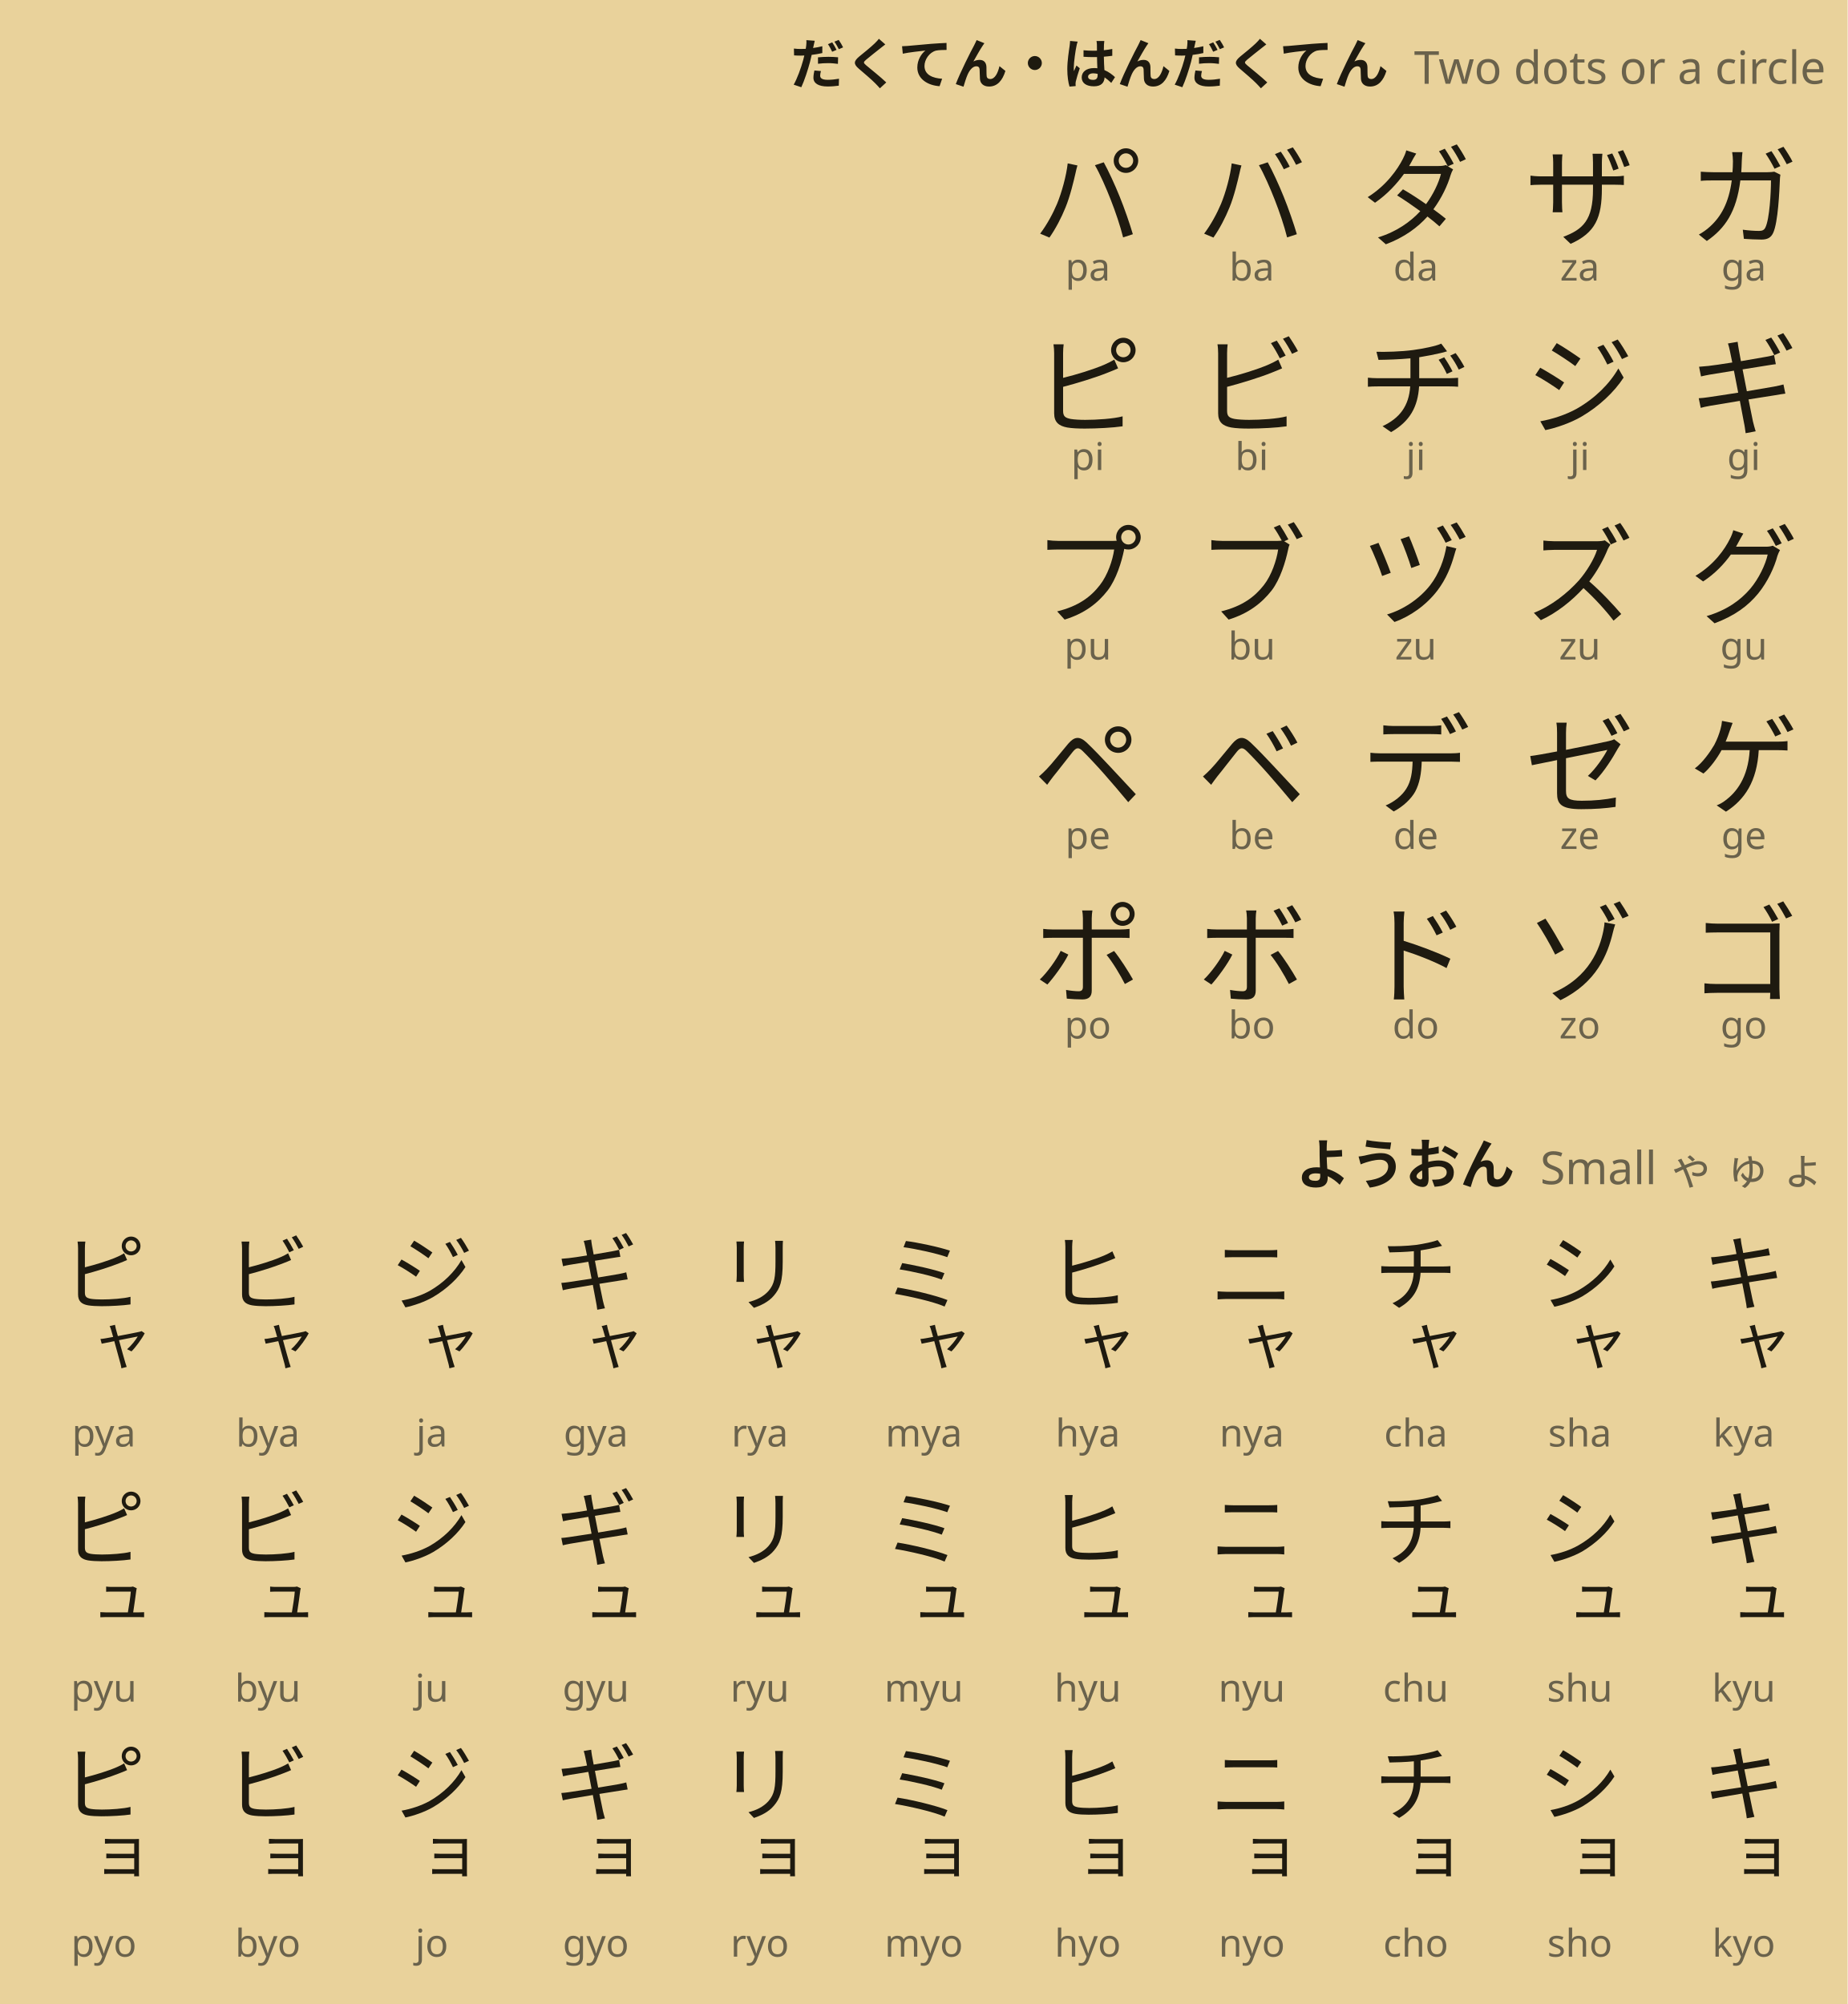
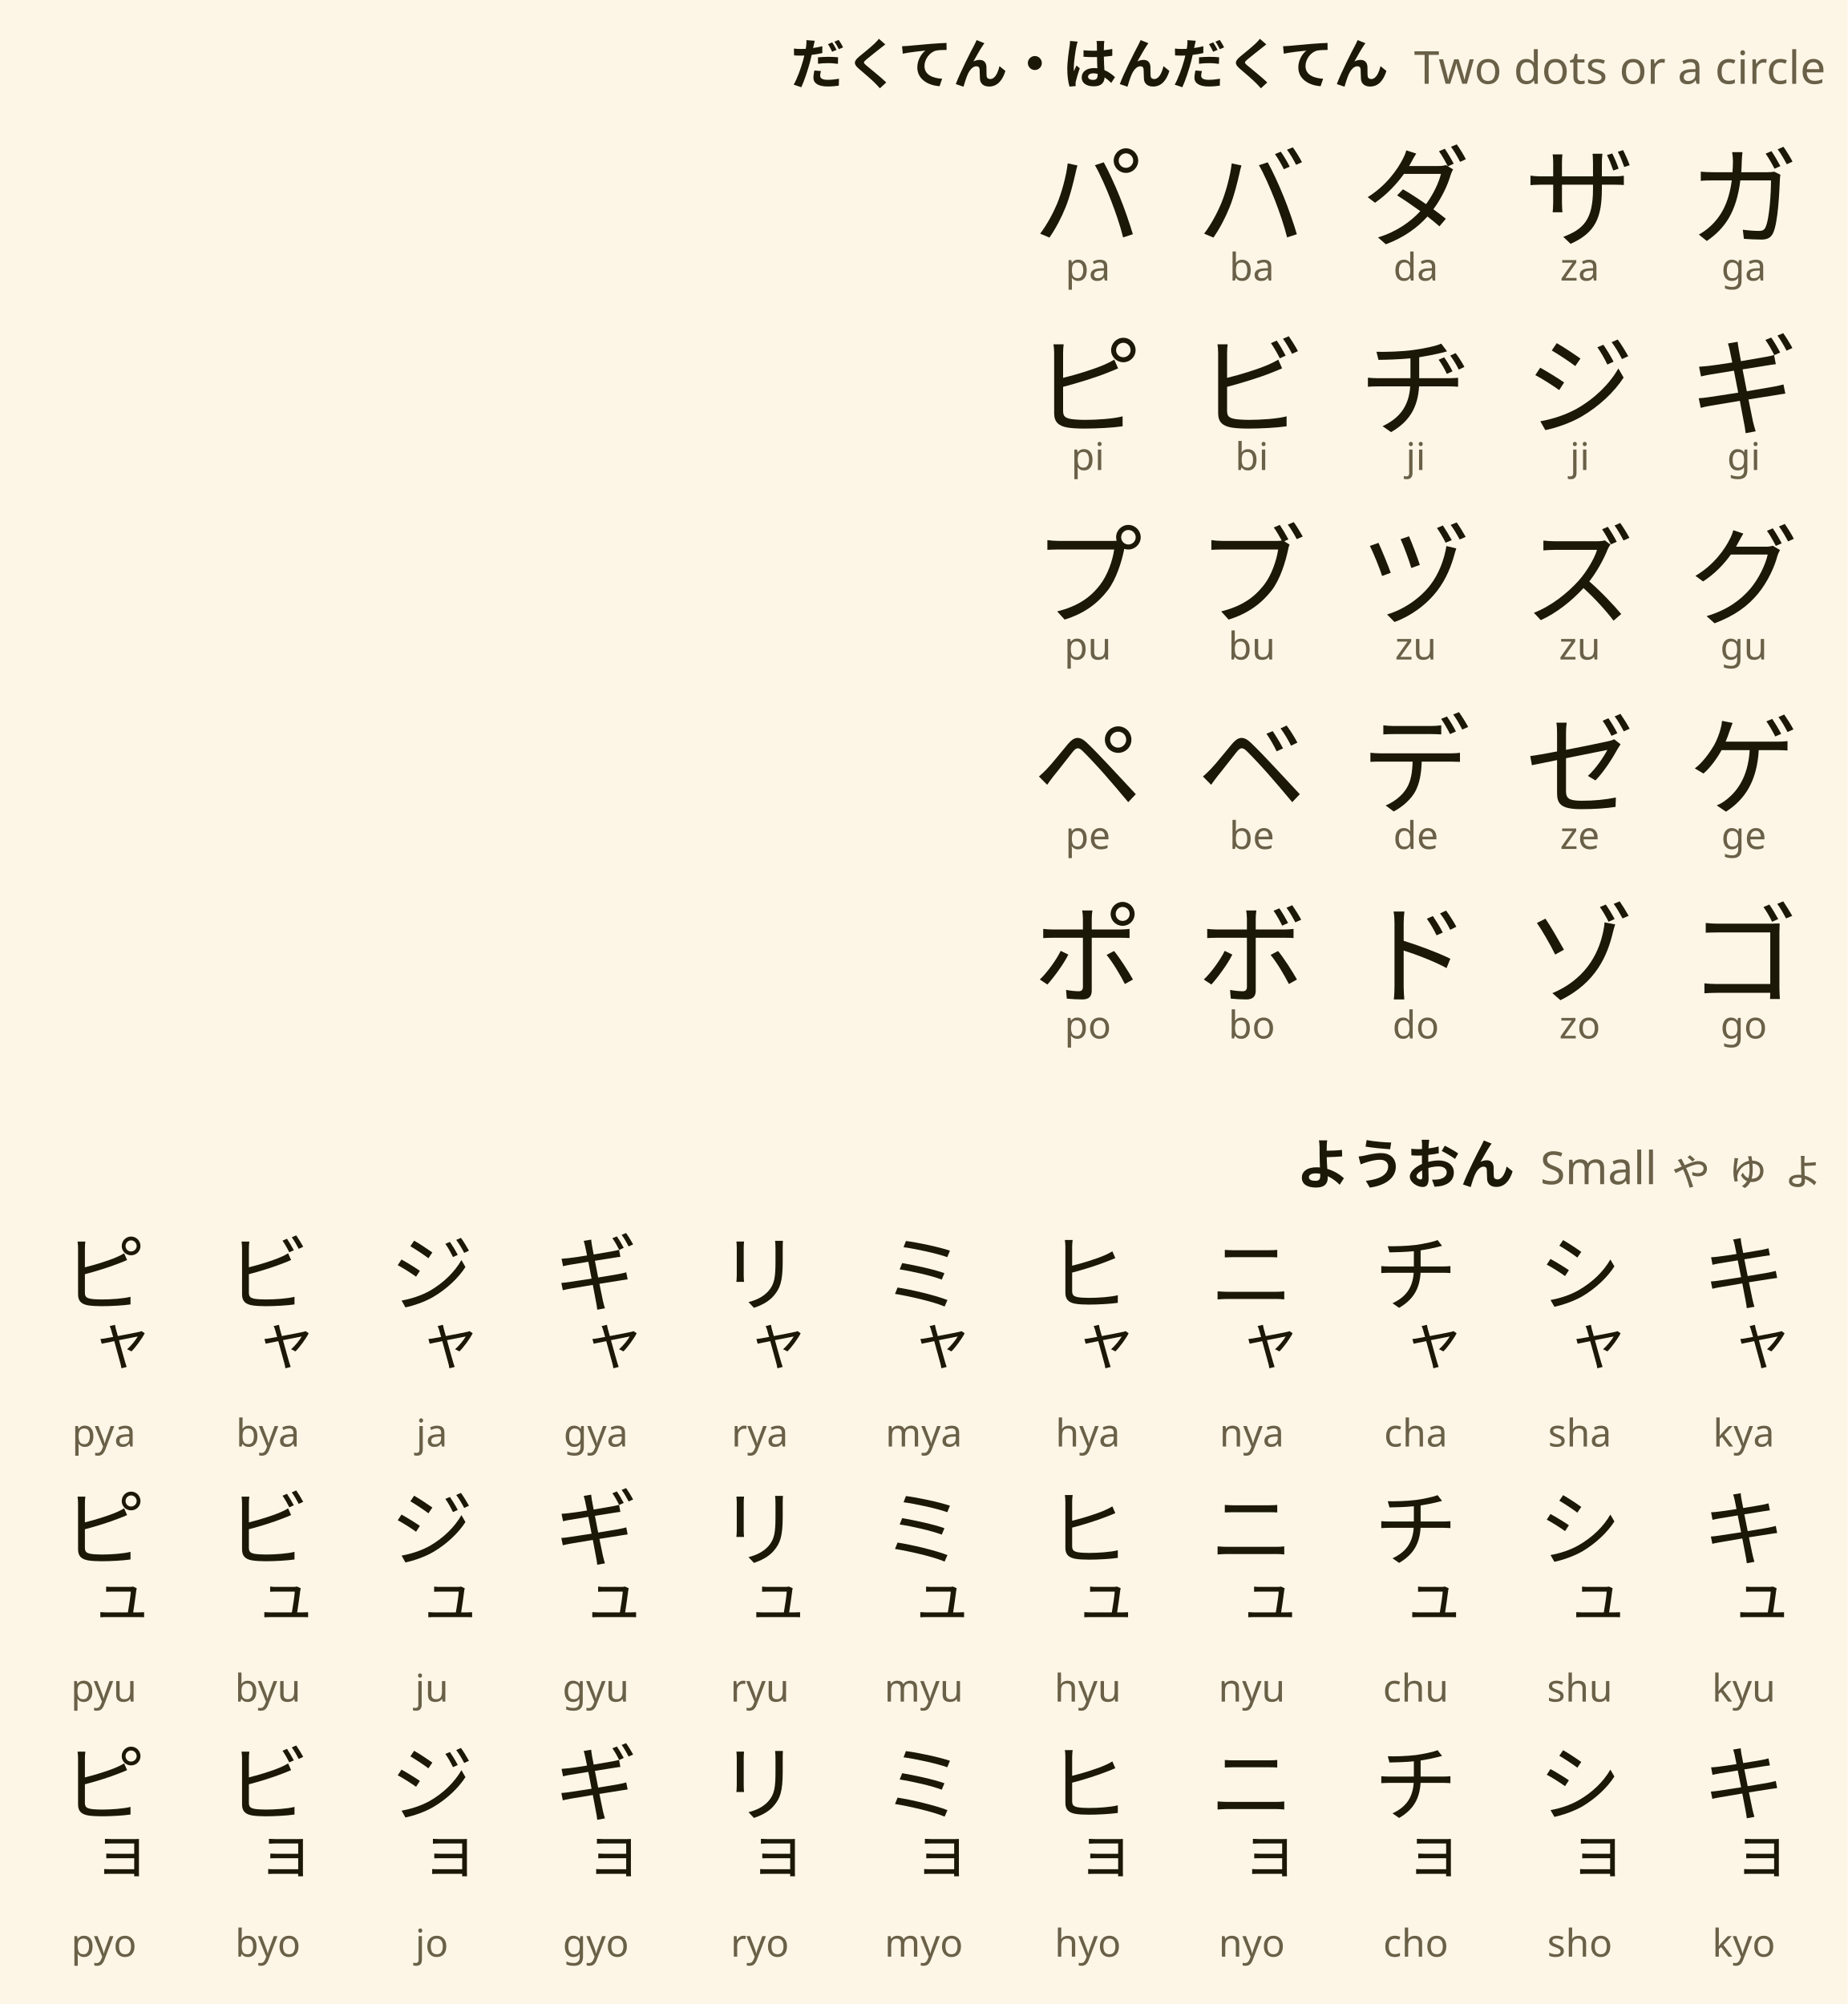
<svg xmlns="http://www.w3.org/2000/svg" viewBox="0 0 507 550" width="507" height="550" role="img" aria-label="Katakana extras chart">
-   <rect width="100%" height="100%" fill="#e9d29b" />
+   <rect width="100%" height="100%" fill="#fdf6e6" />
  <g font-family="'UD Digi Kyokasho N-R','UD Digi Kyokasho NP-R','UD Digi Kyokasho NK-R','HGP教科書体','YuKyokasho Yoko',YuKyokasho,'Hiragino Sans','Hiragino Kaku Gothic ProN','Yu Gothic',YuGothic,Meiryo,sans-serif">
-     <text x="501.0" y="23.0" text-anchor="end" font-size="15" font-weight="700" fill="#1e1a10">だくてん・はんだくてん<tspan font-family="Calibri,Carlito,'Segoe UI',Tahoma,Verdana,sans-serif" font-size="12.5" font-weight="400" fill="#6a624c" dx="7">Two dots or a circle</tspan>
+     <text x="501.0" y="23.0" text-anchor="end" font-size="15" font-weight="700" fill="#1c1808">だくてん・はんだくてん<tspan font-family="Calibri,Carlito,'Segoe UI',Tahoma,Verdana,sans-serif" font-size="12.5" font-weight="400" fill="#6a6048" dx="7">Two dots or a circle</tspan>
    </text>
-     <text x="478.5" y="65.0" text-anchor="middle" font-size="30" fill="#1e1a10">ガ</text>
-     <text x="478.5" y="77.0" text-anchor="middle" font-family="Calibri,Carlito,'Segoe UI',Tahoma,Verdana,sans-serif" font-size="10.5" fill="#6a624c">ga</text>
-     <text x="478.5" y="117.0" text-anchor="middle" font-size="30" fill="#1e1a10">ギ</text>
-     <text x="478.5" y="129.0" text-anchor="middle" font-family="Calibri,Carlito,'Segoe UI',Tahoma,Verdana,sans-serif" font-size="10.5" fill="#6a624c">gi</text>
-     <text x="478.5" y="169.0" text-anchor="middle" font-size="30" fill="#1e1a10">グ</text>
-     <text x="478.5" y="181.0" text-anchor="middle" font-family="Calibri,Carlito,'Segoe UI',Tahoma,Verdana,sans-serif" font-size="10.5" fill="#6a624c">gu</text>
-     <text x="478.5" y="221.0" text-anchor="middle" font-size="30" fill="#1e1a10">ゲ</text>
-     <text x="478.5" y="233.0" text-anchor="middle" font-family="Calibri,Carlito,'Segoe UI',Tahoma,Verdana,sans-serif" font-size="10.5" fill="#6a624c">ge</text>
-     <text x="478.5" y="273.0" text-anchor="middle" font-size="30" fill="#1e1a10">ゴ</text>
-     <text x="478.5" y="285.0" text-anchor="middle" font-family="Calibri,Carlito,'Segoe UI',Tahoma,Verdana,sans-serif" font-size="10.5" fill="#6a624c">go</text>
-     <text x="433.5" y="65.0" text-anchor="middle" font-size="30" fill="#1e1a10">ザ</text>
-     <text x="433.5" y="77.0" text-anchor="middle" font-family="Calibri,Carlito,'Segoe UI',Tahoma,Verdana,sans-serif" font-size="10.5" fill="#6a624c">za</text>
-     <text x="433.5" y="117.0" text-anchor="middle" font-size="30" fill="#1e1a10">ジ</text>
-     <text x="433.5" y="129.0" text-anchor="middle" font-family="Calibri,Carlito,'Segoe UI',Tahoma,Verdana,sans-serif" font-size="10.5" fill="#6a624c">ji</text>
-     <text x="433.5" y="169.0" text-anchor="middle" font-size="30" fill="#1e1a10">ズ</text>
-     <text x="433.5" y="181.0" text-anchor="middle" font-family="Calibri,Carlito,'Segoe UI',Tahoma,Verdana,sans-serif" font-size="10.5" fill="#6a624c">zu</text>
-     <text x="433.5" y="221.0" text-anchor="middle" font-size="30" fill="#1e1a10">ゼ</text>
-     <text x="433.5" y="233.0" text-anchor="middle" font-family="Calibri,Carlito,'Segoe UI',Tahoma,Verdana,sans-serif" font-size="10.5" fill="#6a624c">ze</text>
-     <text x="433.5" y="273.0" text-anchor="middle" font-size="30" fill="#1e1a10">ゾ</text>
-     <text x="433.5" y="285.0" text-anchor="middle" font-family="Calibri,Carlito,'Segoe UI',Tahoma,Verdana,sans-serif" font-size="10.5" fill="#6a624c">zo</text>
-     <text x="388.5" y="65.0" text-anchor="middle" font-size="30" fill="#1e1a10">ダ</text>
-     <text x="388.5" y="77.0" text-anchor="middle" font-family="Calibri,Carlito,'Segoe UI',Tahoma,Verdana,sans-serif" font-size="10.5" fill="#6a624c">da</text>
-     <text x="388.5" y="117.0" text-anchor="middle" font-size="30" fill="#1e1a10">ヂ</text>
-     <text x="388.5" y="129.0" text-anchor="middle" font-family="Calibri,Carlito,'Segoe UI',Tahoma,Verdana,sans-serif" font-size="10.5" fill="#6a624c">ji</text>
-     <text x="388.5" y="169.0" text-anchor="middle" font-size="30" fill="#1e1a10">ヅ</text>
-     <text x="388.5" y="181.0" text-anchor="middle" font-family="Calibri,Carlito,'Segoe UI',Tahoma,Verdana,sans-serif" font-size="10.5" fill="#6a624c">zu</text>
-     <text x="388.5" y="221.0" text-anchor="middle" font-size="30" fill="#1e1a10">デ</text>
-     <text x="388.5" y="233.0" text-anchor="middle" font-family="Calibri,Carlito,'Segoe UI',Tahoma,Verdana,sans-serif" font-size="10.5" fill="#6a624c">de</text>
-     <text x="388.5" y="273.0" text-anchor="middle" font-size="30" fill="#1e1a10">ド</text>
-     <text x="388.5" y="285.0" text-anchor="middle" font-family="Calibri,Carlito,'Segoe UI',Tahoma,Verdana,sans-serif" font-size="10.5" fill="#6a624c">do</text>
-     <text x="343.5" y="65.0" text-anchor="middle" font-size="30" fill="#1e1a10">バ</text>
-     <text x="343.5" y="77.0" text-anchor="middle" font-family="Calibri,Carlito,'Segoe UI',Tahoma,Verdana,sans-serif" font-size="10.5" fill="#6a624c">ba</text>
-     <text x="343.5" y="117.0" text-anchor="middle" font-size="30" fill="#1e1a10">ビ</text>
-     <text x="343.5" y="129.0" text-anchor="middle" font-family="Calibri,Carlito,'Segoe UI',Tahoma,Verdana,sans-serif" font-size="10.5" fill="#6a624c">bi</text>
-     <text x="343.5" y="169.0" text-anchor="middle" font-size="30" fill="#1e1a10">ブ</text>
-     <text x="343.5" y="181.0" text-anchor="middle" font-family="Calibri,Carlito,'Segoe UI',Tahoma,Verdana,sans-serif" font-size="10.5" fill="#6a624c">bu</text>
-     <text x="343.5" y="221.0" text-anchor="middle" font-size="30" fill="#1e1a10">ベ</text>
-     <text x="343.5" y="233.0" text-anchor="middle" font-family="Calibri,Carlito,'Segoe UI',Tahoma,Verdana,sans-serif" font-size="10.5" fill="#6a624c">be</text>
-     <text x="343.5" y="273.0" text-anchor="middle" font-size="30" fill="#1e1a10">ボ</text>
-     <text x="343.5" y="285.0" text-anchor="middle" font-family="Calibri,Carlito,'Segoe UI',Tahoma,Verdana,sans-serif" font-size="10.5" fill="#6a624c">bo</text>
-     <text x="298.5" y="65.0" text-anchor="middle" font-size="30" fill="#1e1a10">パ</text>
-     <text x="298.5" y="77.0" text-anchor="middle" font-family="Calibri,Carlito,'Segoe UI',Tahoma,Verdana,sans-serif" font-size="10.5" fill="#6a624c">pa</text>
-     <text x="298.5" y="117.0" text-anchor="middle" font-size="30" fill="#1e1a10">ピ</text>
-     <text x="298.5" y="129.0" text-anchor="middle" font-family="Calibri,Carlito,'Segoe UI',Tahoma,Verdana,sans-serif" font-size="10.5" fill="#6a624c">pi</text>
-     <text x="298.5" y="169.0" text-anchor="middle" font-size="30" fill="#1e1a10">プ</text>
-     <text x="298.5" y="181.0" text-anchor="middle" font-family="Calibri,Carlito,'Segoe UI',Tahoma,Verdana,sans-serif" font-size="10.5" fill="#6a624c">pu</text>
-     <text x="298.5" y="221.0" text-anchor="middle" font-size="30" fill="#1e1a10">ペ</text>
-     <text x="298.5" y="233.0" text-anchor="middle" font-family="Calibri,Carlito,'Segoe UI',Tahoma,Verdana,sans-serif" font-size="10.5" fill="#6a624c">pe</text>
-     <text x="298.5" y="273.0" text-anchor="middle" font-size="30" fill="#1e1a10">ポ</text>
-     <text x="298.5" y="285.0" text-anchor="middle" font-family="Calibri,Carlito,'Segoe UI',Tahoma,Verdana,sans-serif" font-size="10.5" fill="#6a624c">po</text>
-     <text x="501.0" y="325.0" text-anchor="end" font-size="15" font-weight="700" fill="#1e1a10">ようおん<tspan font-family="Calibri,Carlito,'Segoe UI',Tahoma,Verdana,sans-serif" font-size="12.5" font-weight="400" fill="#6a624c" dx="7">Small ゃ ゅ ょ</tspan>
+     <text x="478.5" y="65.0" text-anchor="middle" font-size="30" fill="#1c1808">ガ</text>
+     <text x="478.5" y="77.0" text-anchor="middle" font-family="Calibri,Carlito,'Segoe UI',Tahoma,Verdana,sans-serif" font-size="10.5" fill="#6a6048">ga</text>
+     <text x="478.5" y="117.0" text-anchor="middle" font-size="30" fill="#1c1808">ギ</text>
+     <text x="478.5" y="129.0" text-anchor="middle" font-family="Calibri,Carlito,'Segoe UI',Tahoma,Verdana,sans-serif" font-size="10.5" fill="#6a6048">gi</text>
+     <text x="478.5" y="169.0" text-anchor="middle" font-size="30" fill="#1c1808">グ</text>
+     <text x="478.5" y="181.0" text-anchor="middle" font-family="Calibri,Carlito,'Segoe UI',Tahoma,Verdana,sans-serif" font-size="10.5" fill="#6a6048">gu</text>
+     <text x="478.5" y="221.0" text-anchor="middle" font-size="30" fill="#1c1808">ゲ</text>
+     <text x="478.5" y="233.0" text-anchor="middle" font-family="Calibri,Carlito,'Segoe UI',Tahoma,Verdana,sans-serif" font-size="10.5" fill="#6a6048">ge</text>
+     <text x="478.5" y="273.0" text-anchor="middle" font-size="30" fill="#1c1808">ゴ</text>
+     <text x="478.5" y="285.0" text-anchor="middle" font-family="Calibri,Carlito,'Segoe UI',Tahoma,Verdana,sans-serif" font-size="10.5" fill="#6a6048">go</text>
+     <text x="433.5" y="65.0" text-anchor="middle" font-size="30" fill="#1c1808">ザ</text>
+     <text x="433.5" y="77.0" text-anchor="middle" font-family="Calibri,Carlito,'Segoe UI',Tahoma,Verdana,sans-serif" font-size="10.5" fill="#6a6048">za</text>
+     <text x="433.5" y="117.0" text-anchor="middle" font-size="30" fill="#1c1808">ジ</text>
+     <text x="433.5" y="129.0" text-anchor="middle" font-family="Calibri,Carlito,'Segoe UI',Tahoma,Verdana,sans-serif" font-size="10.5" fill="#6a6048">ji</text>
+     <text x="433.5" y="169.0" text-anchor="middle" font-size="30" fill="#1c1808">ズ</text>
+     <text x="433.5" y="181.0" text-anchor="middle" font-family="Calibri,Carlito,'Segoe UI',Tahoma,Verdana,sans-serif" font-size="10.5" fill="#6a6048">zu</text>
+     <text x="433.5" y="221.0" text-anchor="middle" font-size="30" fill="#1c1808">ゼ</text>
+     <text x="433.5" y="233.0" text-anchor="middle" font-family="Calibri,Carlito,'Segoe UI',Tahoma,Verdana,sans-serif" font-size="10.5" fill="#6a6048">ze</text>
+     <text x="433.5" y="273.0" text-anchor="middle" font-size="30" fill="#1c1808">ゾ</text>
+     <text x="433.5" y="285.0" text-anchor="middle" font-family="Calibri,Carlito,'Segoe UI',Tahoma,Verdana,sans-serif" font-size="10.5" fill="#6a6048">zo</text>
+     <text x="388.5" y="65.0" text-anchor="middle" font-size="30" fill="#1c1808">ダ</text>
+     <text x="388.5" y="77.0" text-anchor="middle" font-family="Calibri,Carlito,'Segoe UI',Tahoma,Verdana,sans-serif" font-size="10.5" fill="#6a6048">da</text>
+     <text x="388.5" y="117.0" text-anchor="middle" font-size="30" fill="#1c1808">ヂ</text>
+     <text x="388.5" y="129.0" text-anchor="middle" font-family="Calibri,Carlito,'Segoe UI',Tahoma,Verdana,sans-serif" font-size="10.5" fill="#6a6048">ji</text>
+     <text x="388.5" y="169.0" text-anchor="middle" font-size="30" fill="#1c1808">ヅ</text>
+     <text x="388.5" y="181.0" text-anchor="middle" font-family="Calibri,Carlito,'Segoe UI',Tahoma,Verdana,sans-serif" font-size="10.5" fill="#6a6048">zu</text>
+     <text x="388.5" y="221.0" text-anchor="middle" font-size="30" fill="#1c1808">デ</text>
+     <text x="388.5" y="233.0" text-anchor="middle" font-family="Calibri,Carlito,'Segoe UI',Tahoma,Verdana,sans-serif" font-size="10.5" fill="#6a6048">de</text>
+     <text x="388.5" y="273.0" text-anchor="middle" font-size="30" fill="#1c1808">ド</text>
+     <text x="388.5" y="285.0" text-anchor="middle" font-family="Calibri,Carlito,'Segoe UI',Tahoma,Verdana,sans-serif" font-size="10.5" fill="#6a6048">do</text>
+     <text x="343.5" y="65.0" text-anchor="middle" font-size="30" fill="#1c1808">バ</text>
+     <text x="343.5" y="77.0" text-anchor="middle" font-family="Calibri,Carlito,'Segoe UI',Tahoma,Verdana,sans-serif" font-size="10.5" fill="#6a6048">ba</text>
+     <text x="343.5" y="117.0" text-anchor="middle" font-size="30" fill="#1c1808">ビ</text>
+     <text x="343.5" y="129.0" text-anchor="middle" font-family="Calibri,Carlito,'Segoe UI',Tahoma,Verdana,sans-serif" font-size="10.5" fill="#6a6048">bi</text>
+     <text x="343.5" y="169.0" text-anchor="middle" font-size="30" fill="#1c1808">ブ</text>
+     <text x="343.5" y="181.0" text-anchor="middle" font-family="Calibri,Carlito,'Segoe UI',Tahoma,Verdana,sans-serif" font-size="10.5" fill="#6a6048">bu</text>
+     <text x="343.5" y="221.0" text-anchor="middle" font-size="30" fill="#1c1808">ベ</text>
+     <text x="343.5" y="233.0" text-anchor="middle" font-family="Calibri,Carlito,'Segoe UI',Tahoma,Verdana,sans-serif" font-size="10.5" fill="#6a6048">be</text>
+     <text x="343.5" y="273.0" text-anchor="middle" font-size="30" fill="#1c1808">ボ</text>
+     <text x="343.5" y="285.0" text-anchor="middle" font-family="Calibri,Carlito,'Segoe UI',Tahoma,Verdana,sans-serif" font-size="10.5" fill="#6a6048">bo</text>
+     <text x="298.5" y="65.0" text-anchor="middle" font-size="30" fill="#1c1808">パ</text>
+     <text x="298.5" y="77.0" text-anchor="middle" font-family="Calibri,Carlito,'Segoe UI',Tahoma,Verdana,sans-serif" font-size="10.5" fill="#6a6048">pa</text>
+     <text x="298.5" y="117.0" text-anchor="middle" font-size="30" fill="#1c1808">ピ</text>
+     <text x="298.5" y="129.0" text-anchor="middle" font-family="Calibri,Carlito,'Segoe UI',Tahoma,Verdana,sans-serif" font-size="10.5" fill="#6a6048">pi</text>
+     <text x="298.5" y="169.0" text-anchor="middle" font-size="30" fill="#1c1808">プ</text>
+     <text x="298.5" y="181.0" text-anchor="middle" font-family="Calibri,Carlito,'Segoe UI',Tahoma,Verdana,sans-serif" font-size="10.5" fill="#6a6048">pu</text>
+     <text x="298.5" y="221.0" text-anchor="middle" font-size="30" fill="#1c1808">ペ</text>
+     <text x="298.5" y="233.0" text-anchor="middle" font-family="Calibri,Carlito,'Segoe UI',Tahoma,Verdana,sans-serif" font-size="10.5" fill="#6a6048">pe</text>
+     <text x="298.5" y="273.0" text-anchor="middle" font-size="30" fill="#1c1808">ポ</text>
+     <text x="298.5" y="285.0" text-anchor="middle" font-family="Calibri,Carlito,'Segoe UI',Tahoma,Verdana,sans-serif" font-size="10.5" fill="#6a6048">po</text>
+     <text x="501.0" y="325.0" text-anchor="end" font-size="15" font-weight="700" fill="#1c1808">ようおん<tspan font-family="Calibri,Carlito,'Segoe UI',Tahoma,Verdana,sans-serif" font-size="12.5" font-weight="400" fill="#6a6048" dx="7">Small ゃ ゅ ょ</tspan>
    </text>
-     <text x="478.5" y="358.0" text-anchor="middle" font-size="23" fill="#1e1a10">キ</text>
-     <text x="483.5" y="374.0" text-anchor="middle" font-size="17" fill="#1e1a10">ャ</text>
-     <text x="478.5" y="397.0" text-anchor="middle" font-family="Calibri,Carlito,'Segoe UI',Tahoma,Verdana,sans-serif" font-size="10.5" fill="#6a624c">kya</text>
-     <text x="478.5" y="428.0" text-anchor="middle" font-size="23" fill="#1e1a10">キ</text>
-     <text x="483.5" y="444.0" text-anchor="middle" font-size="17" fill="#1e1a10">ュ</text>
-     <text x="478.5" y="467.0" text-anchor="middle" font-family="Calibri,Carlito,'Segoe UI',Tahoma,Verdana,sans-serif" font-size="10.5" fill="#6a624c">kyu</text>
-     <text x="478.5" y="498.0" text-anchor="middle" font-size="23" fill="#1e1a10">キ</text>
-     <text x="483.5" y="514.0" text-anchor="middle" font-size="17" fill="#1e1a10">ョ</text>
-     <text x="478.5" y="537.0" text-anchor="middle" font-family="Calibri,Carlito,'Segoe UI',Tahoma,Verdana,sans-serif" font-size="10.5" fill="#6a624c">kyo</text>
-     <text x="433.5" y="358.0" text-anchor="middle" font-size="23" fill="#1e1a10">シ</text>
-     <text x="438.5" y="374.0" text-anchor="middle" font-size="17" fill="#1e1a10">ャ</text>
-     <text x="433.5" y="397.0" text-anchor="middle" font-family="Calibri,Carlito,'Segoe UI',Tahoma,Verdana,sans-serif" font-size="10.5" fill="#6a624c">sha</text>
-     <text x="433.5" y="428.0" text-anchor="middle" font-size="23" fill="#1e1a10">シ</text>
-     <text x="438.5" y="444.0" text-anchor="middle" font-size="17" fill="#1e1a10">ュ</text>
-     <text x="433.5" y="467.0" text-anchor="middle" font-family="Calibri,Carlito,'Segoe UI',Tahoma,Verdana,sans-serif" font-size="10.5" fill="#6a624c">shu</text>
-     <text x="433.5" y="498.0" text-anchor="middle" font-size="23" fill="#1e1a10">シ</text>
-     <text x="438.5" y="514.0" text-anchor="middle" font-size="17" fill="#1e1a10">ョ</text>
-     <text x="433.5" y="537.0" text-anchor="middle" font-family="Calibri,Carlito,'Segoe UI',Tahoma,Verdana,sans-serif" font-size="10.5" fill="#6a624c">sho</text>
-     <text x="388.5" y="358.0" text-anchor="middle" font-size="23" fill="#1e1a10">チ</text>
-     <text x="393.5" y="374.0" text-anchor="middle" font-size="17" fill="#1e1a10">ャ</text>
-     <text x="388.5" y="397.0" text-anchor="middle" font-family="Calibri,Carlito,'Segoe UI',Tahoma,Verdana,sans-serif" font-size="10.5" fill="#6a624c">cha</text>
-     <text x="388.5" y="428.0" text-anchor="middle" font-size="23" fill="#1e1a10">チ</text>
-     <text x="393.5" y="444.0" text-anchor="middle" font-size="17" fill="#1e1a10">ュ</text>
-     <text x="388.5" y="467.0" text-anchor="middle" font-family="Calibri,Carlito,'Segoe UI',Tahoma,Verdana,sans-serif" font-size="10.5" fill="#6a624c">chu</text>
-     <text x="388.5" y="498.0" text-anchor="middle" font-size="23" fill="#1e1a10">チ</text>
-     <text x="393.5" y="514.0" text-anchor="middle" font-size="17" fill="#1e1a10">ョ</text>
-     <text x="388.5" y="537.0" text-anchor="middle" font-family="Calibri,Carlito,'Segoe UI',Tahoma,Verdana,sans-serif" font-size="10.5" fill="#6a624c">cho</text>
-     <text x="343.5" y="358.0" text-anchor="middle" font-size="23" fill="#1e1a10">ニ</text>
-     <text x="348.5" y="374.0" text-anchor="middle" font-size="17" fill="#1e1a10">ャ</text>
-     <text x="343.5" y="397.0" text-anchor="middle" font-family="Calibri,Carlito,'Segoe UI',Tahoma,Verdana,sans-serif" font-size="10.5" fill="#6a624c">nya</text>
-     <text x="343.5" y="428.0" text-anchor="middle" font-size="23" fill="#1e1a10">ニ</text>
-     <text x="348.5" y="444.0" text-anchor="middle" font-size="17" fill="#1e1a10">ュ</text>
-     <text x="343.5" y="467.0" text-anchor="middle" font-family="Calibri,Carlito,'Segoe UI',Tahoma,Verdana,sans-serif" font-size="10.5" fill="#6a624c">nyu</text>
-     <text x="343.5" y="498.0" text-anchor="middle" font-size="23" fill="#1e1a10">ニ</text>
-     <text x="348.5" y="514.0" text-anchor="middle" font-size="17" fill="#1e1a10">ョ</text>
-     <text x="343.5" y="537.0" text-anchor="middle" font-family="Calibri,Carlito,'Segoe UI',Tahoma,Verdana,sans-serif" font-size="10.5" fill="#6a624c">nyo</text>
-     <text x="298.5" y="358.0" text-anchor="middle" font-size="23" fill="#1e1a10">ヒ</text>
-     <text x="303.5" y="374.0" text-anchor="middle" font-size="17" fill="#1e1a10">ャ</text>
-     <text x="298.5" y="397.0" text-anchor="middle" font-family="Calibri,Carlito,'Segoe UI',Tahoma,Verdana,sans-serif" font-size="10.5" fill="#6a624c">hya</text>
-     <text x="298.5" y="428.0" text-anchor="middle" font-size="23" fill="#1e1a10">ヒ</text>
-     <text x="303.5" y="444.0" text-anchor="middle" font-size="17" fill="#1e1a10">ュ</text>
-     <text x="298.5" y="467.0" text-anchor="middle" font-family="Calibri,Carlito,'Segoe UI',Tahoma,Verdana,sans-serif" font-size="10.5" fill="#6a624c">hyu</text>
-     <text x="298.5" y="498.0" text-anchor="middle" font-size="23" fill="#1e1a10">ヒ</text>
-     <text x="303.5" y="514.0" text-anchor="middle" font-size="17" fill="#1e1a10">ョ</text>
-     <text x="298.5" y="537.0" text-anchor="middle" font-family="Calibri,Carlito,'Segoe UI',Tahoma,Verdana,sans-serif" font-size="10.5" fill="#6a624c">hyo</text>
-     <text x="253.5" y="358.0" text-anchor="middle" font-size="23" fill="#1e1a10">ミ</text>
-     <text x="258.5" y="374.0" text-anchor="middle" font-size="17" fill="#1e1a10">ャ</text>
-     <text x="253.5" y="397.0" text-anchor="middle" font-family="Calibri,Carlito,'Segoe UI',Tahoma,Verdana,sans-serif" font-size="10.5" fill="#6a624c">mya</text>
-     <text x="253.5" y="428.0" text-anchor="middle" font-size="23" fill="#1e1a10">ミ</text>
-     <text x="258.5" y="444.0" text-anchor="middle" font-size="17" fill="#1e1a10">ュ</text>
-     <text x="253.5" y="467.0" text-anchor="middle" font-family="Calibri,Carlito,'Segoe UI',Tahoma,Verdana,sans-serif" font-size="10.5" fill="#6a624c">myu</text>
-     <text x="253.5" y="498.0" text-anchor="middle" font-size="23" fill="#1e1a10">ミ</text>
-     <text x="258.5" y="514.0" text-anchor="middle" font-size="17" fill="#1e1a10">ョ</text>
-     <text x="253.5" y="537.0" text-anchor="middle" font-family="Calibri,Carlito,'Segoe UI',Tahoma,Verdana,sans-serif" font-size="10.5" fill="#6a624c">myo</text>
-     <text x="208.5" y="358.0" text-anchor="middle" font-size="23" fill="#1e1a10">リ</text>
-     <text x="213.5" y="374.0" text-anchor="middle" font-size="17" fill="#1e1a10">ャ</text>
-     <text x="208.5" y="397.0" text-anchor="middle" font-family="Calibri,Carlito,'Segoe UI',Tahoma,Verdana,sans-serif" font-size="10.5" fill="#6a624c">rya</text>
-     <text x="208.5" y="428.0" text-anchor="middle" font-size="23" fill="#1e1a10">リ</text>
-     <text x="213.5" y="444.0" text-anchor="middle" font-size="17" fill="#1e1a10">ュ</text>
-     <text x="208.5" y="467.0" text-anchor="middle" font-family="Calibri,Carlito,'Segoe UI',Tahoma,Verdana,sans-serif" font-size="10.5" fill="#6a624c">ryu</text>
-     <text x="208.5" y="498.0" text-anchor="middle" font-size="23" fill="#1e1a10">リ</text>
-     <text x="213.5" y="514.0" text-anchor="middle" font-size="17" fill="#1e1a10">ョ</text>
-     <text x="208.5" y="537.0" text-anchor="middle" font-family="Calibri,Carlito,'Segoe UI',Tahoma,Verdana,sans-serif" font-size="10.5" fill="#6a624c">ryo</text>
-     <text x="163.5" y="358.0" text-anchor="middle" font-size="23" fill="#1e1a10">ギ</text>
-     <text x="168.5" y="374.0" text-anchor="middle" font-size="17" fill="#1e1a10">ャ</text>
-     <text x="163.5" y="397.0" text-anchor="middle" font-family="Calibri,Carlito,'Segoe UI',Tahoma,Verdana,sans-serif" font-size="10.5" fill="#6a624c">gya</text>
-     <text x="163.5" y="428.0" text-anchor="middle" font-size="23" fill="#1e1a10">ギ</text>
-     <text x="168.5" y="444.0" text-anchor="middle" font-size="17" fill="#1e1a10">ュ</text>
-     <text x="163.5" y="467.0" text-anchor="middle" font-family="Calibri,Carlito,'Segoe UI',Tahoma,Verdana,sans-serif" font-size="10.5" fill="#6a624c">gyu</text>
-     <text x="163.5" y="498.0" text-anchor="middle" font-size="23" fill="#1e1a10">ギ</text>
-     <text x="168.5" y="514.0" text-anchor="middle" font-size="17" fill="#1e1a10">ョ</text>
-     <text x="163.5" y="537.0" text-anchor="middle" font-family="Calibri,Carlito,'Segoe UI',Tahoma,Verdana,sans-serif" font-size="10.5" fill="#6a624c">gyo</text>
-     <text x="118.5" y="358.0" text-anchor="middle" font-size="23" fill="#1e1a10">ジ</text>
-     <text x="123.5" y="374.0" text-anchor="middle" font-size="17" fill="#1e1a10">ャ</text>
-     <text x="118.5" y="397.0" text-anchor="middle" font-family="Calibri,Carlito,'Segoe UI',Tahoma,Verdana,sans-serif" font-size="10.5" fill="#6a624c">ja</text>
-     <text x="118.5" y="428.0" text-anchor="middle" font-size="23" fill="#1e1a10">ジ</text>
-     <text x="123.5" y="444.0" text-anchor="middle" font-size="17" fill="#1e1a10">ュ</text>
-     <text x="118.5" y="467.0" text-anchor="middle" font-family="Calibri,Carlito,'Segoe UI',Tahoma,Verdana,sans-serif" font-size="10.5" fill="#6a624c">ju</text>
-     <text x="118.5" y="498.0" text-anchor="middle" font-size="23" fill="#1e1a10">ジ</text>
-     <text x="123.5" y="514.0" text-anchor="middle" font-size="17" fill="#1e1a10">ョ</text>
-     <text x="118.5" y="537.0" text-anchor="middle" font-family="Calibri,Carlito,'Segoe UI',Tahoma,Verdana,sans-serif" font-size="10.5" fill="#6a624c">jo</text>
-     <text x="73.5" y="358.0" text-anchor="middle" font-size="23" fill="#1e1a10">ビ</text>
-     <text x="78.5" y="374.0" text-anchor="middle" font-size="17" fill="#1e1a10">ャ</text>
-     <text x="73.5" y="397.0" text-anchor="middle" font-family="Calibri,Carlito,'Segoe UI',Tahoma,Verdana,sans-serif" font-size="10.5" fill="#6a624c">bya</text>
-     <text x="73.5" y="428.0" text-anchor="middle" font-size="23" fill="#1e1a10">ビ</text>
-     <text x="78.5" y="444.0" text-anchor="middle" font-size="17" fill="#1e1a10">ュ</text>
-     <text x="73.5" y="467.0" text-anchor="middle" font-family="Calibri,Carlito,'Segoe UI',Tahoma,Verdana,sans-serif" font-size="10.5" fill="#6a624c">byu</text>
-     <text x="73.5" y="498.0" text-anchor="middle" font-size="23" fill="#1e1a10">ビ</text>
-     <text x="78.5" y="514.0" text-anchor="middle" font-size="17" fill="#1e1a10">ョ</text>
-     <text x="73.5" y="537.0" text-anchor="middle" font-family="Calibri,Carlito,'Segoe UI',Tahoma,Verdana,sans-serif" font-size="10.5" fill="#6a624c">byo</text>
-     <text x="28.5" y="358.0" text-anchor="middle" font-size="23" fill="#1e1a10">ピ</text>
-     <text x="33.5" y="374.0" text-anchor="middle" font-size="17" fill="#1e1a10">ャ</text>
-     <text x="28.5" y="397.0" text-anchor="middle" font-family="Calibri,Carlito,'Segoe UI',Tahoma,Verdana,sans-serif" font-size="10.5" fill="#6a624c">pya</text>
-     <text x="28.5" y="428.0" text-anchor="middle" font-size="23" fill="#1e1a10">ピ</text>
-     <text x="33.5" y="444.0" text-anchor="middle" font-size="17" fill="#1e1a10">ュ</text>
-     <text x="28.5" y="467.0" text-anchor="middle" font-family="Calibri,Carlito,'Segoe UI',Tahoma,Verdana,sans-serif" font-size="10.5" fill="#6a624c">pyu</text>
-     <text x="28.5" y="498.0" text-anchor="middle" font-size="23" fill="#1e1a10">ピ</text>
-     <text x="33.5" y="514.0" text-anchor="middle" font-size="17" fill="#1e1a10">ョ</text>
-     <text x="28.5" y="537.0" text-anchor="middle" font-family="Calibri,Carlito,'Segoe UI',Tahoma,Verdana,sans-serif" font-size="10.5" fill="#6a624c">pyo</text>
+     <text x="478.5" y="358.0" text-anchor="middle" font-size="23" fill="#1c1808">キ</text>
+     <text x="483.5" y="374.0" text-anchor="middle" font-size="17" fill="#1c1808">ャ</text>
+     <text x="478.5" y="397.0" text-anchor="middle" font-family="Calibri,Carlito,'Segoe UI',Tahoma,Verdana,sans-serif" font-size="10.5" fill="#6a6048">kya</text>
+     <text x="478.5" y="428.0" text-anchor="middle" font-size="23" fill="#1c1808">キ</text>
+     <text x="483.5" y="444.0" text-anchor="middle" font-size="17" fill="#1c1808">ュ</text>
+     <text x="478.5" y="467.0" text-anchor="middle" font-family="Calibri,Carlito,'Segoe UI',Tahoma,Verdana,sans-serif" font-size="10.5" fill="#6a6048">kyu</text>
+     <text x="478.5" y="498.0" text-anchor="middle" font-size="23" fill="#1c1808">キ</text>
+     <text x="483.5" y="514.0" text-anchor="middle" font-size="17" fill="#1c1808">ョ</text>
+     <text x="478.5" y="537.0" text-anchor="middle" font-family="Calibri,Carlito,'Segoe UI',Tahoma,Verdana,sans-serif" font-size="10.5" fill="#6a6048">kyo</text>
+     <text x="433.5" y="358.0" text-anchor="middle" font-size="23" fill="#1c1808">シ</text>
+     <text x="438.5" y="374.0" text-anchor="middle" font-size="17" fill="#1c1808">ャ</text>
+     <text x="433.5" y="397.0" text-anchor="middle" font-family="Calibri,Carlito,'Segoe UI',Tahoma,Verdana,sans-serif" font-size="10.5" fill="#6a6048">sha</text>
+     <text x="433.5" y="428.0" text-anchor="middle" font-size="23" fill="#1c1808">シ</text>
+     <text x="438.5" y="444.0" text-anchor="middle" font-size="17" fill="#1c1808">ュ</text>
+     <text x="433.5" y="467.0" text-anchor="middle" font-family="Calibri,Carlito,'Segoe UI',Tahoma,Verdana,sans-serif" font-size="10.5" fill="#6a6048">shu</text>
+     <text x="433.5" y="498.0" text-anchor="middle" font-size="23" fill="#1c1808">シ</text>
+     <text x="438.5" y="514.0" text-anchor="middle" font-size="17" fill="#1c1808">ョ</text>
+     <text x="433.5" y="537.0" text-anchor="middle" font-family="Calibri,Carlito,'Segoe UI',Tahoma,Verdana,sans-serif" font-size="10.5" fill="#6a6048">sho</text>
+     <text x="388.5" y="358.0" text-anchor="middle" font-size="23" fill="#1c1808">チ</text>
+     <text x="393.5" y="374.0" text-anchor="middle" font-size="17" fill="#1c1808">ャ</text>
+     <text x="388.5" y="397.0" text-anchor="middle" font-family="Calibri,Carlito,'Segoe UI',Tahoma,Verdana,sans-serif" font-size="10.5" fill="#6a6048">cha</text>
+     <text x="388.5" y="428.0" text-anchor="middle" font-size="23" fill="#1c1808">チ</text>
+     <text x="393.5" y="444.0" text-anchor="middle" font-size="17" fill="#1c1808">ュ</text>
+     <text x="388.5" y="467.0" text-anchor="middle" font-family="Calibri,Carlito,'Segoe UI',Tahoma,Verdana,sans-serif" font-size="10.5" fill="#6a6048">chu</text>
+     <text x="388.5" y="498.0" text-anchor="middle" font-size="23" fill="#1c1808">チ</text>
+     <text x="393.5" y="514.0" text-anchor="middle" font-size="17" fill="#1c1808">ョ</text>
+     <text x="388.5" y="537.0" text-anchor="middle" font-family="Calibri,Carlito,'Segoe UI',Tahoma,Verdana,sans-serif" font-size="10.5" fill="#6a6048">cho</text>
+     <text x="343.5" y="358.0" text-anchor="middle" font-size="23" fill="#1c1808">ニ</text>
+     <text x="348.5" y="374.0" text-anchor="middle" font-size="17" fill="#1c1808">ャ</text>
+     <text x="343.5" y="397.0" text-anchor="middle" font-family="Calibri,Carlito,'Segoe UI',Tahoma,Verdana,sans-serif" font-size="10.5" fill="#6a6048">nya</text>
+     <text x="343.5" y="428.0" text-anchor="middle" font-size="23" fill="#1c1808">ニ</text>
+     <text x="348.5" y="444.0" text-anchor="middle" font-size="17" fill="#1c1808">ュ</text>
+     <text x="343.5" y="467.0" text-anchor="middle" font-family="Calibri,Carlito,'Segoe UI',Tahoma,Verdana,sans-serif" font-size="10.5" fill="#6a6048">nyu</text>
+     <text x="343.5" y="498.0" text-anchor="middle" font-size="23" fill="#1c1808">ニ</text>
+     <text x="348.5" y="514.0" text-anchor="middle" font-size="17" fill="#1c1808">ョ</text>
+     <text x="343.5" y="537.0" text-anchor="middle" font-family="Calibri,Carlito,'Segoe UI',Tahoma,Verdana,sans-serif" font-size="10.5" fill="#6a6048">nyo</text>
+     <text x="298.5" y="358.0" text-anchor="middle" font-size="23" fill="#1c1808">ヒ</text>
+     <text x="303.5" y="374.0" text-anchor="middle" font-size="17" fill="#1c1808">ャ</text>
+     <text x="298.5" y="397.0" text-anchor="middle" font-family="Calibri,Carlito,'Segoe UI',Tahoma,Verdana,sans-serif" font-size="10.5" fill="#6a6048">hya</text>
+     <text x="298.5" y="428.0" text-anchor="middle" font-size="23" fill="#1c1808">ヒ</text>
+     <text x="303.5" y="444.0" text-anchor="middle" font-size="17" fill="#1c1808">ュ</text>
+     <text x="298.5" y="467.0" text-anchor="middle" font-family="Calibri,Carlito,'Segoe UI',Tahoma,Verdana,sans-serif" font-size="10.5" fill="#6a6048">hyu</text>
+     <text x="298.5" y="498.0" text-anchor="middle" font-size="23" fill="#1c1808">ヒ</text>
+     <text x="303.5" y="514.0" text-anchor="middle" font-size="17" fill="#1c1808">ョ</text>
+     <text x="298.5" y="537.0" text-anchor="middle" font-family="Calibri,Carlito,'Segoe UI',Tahoma,Verdana,sans-serif" font-size="10.5" fill="#6a6048">hyo</text>
+     <text x="253.5" y="358.0" text-anchor="middle" font-size="23" fill="#1c1808">ミ</text>
+     <text x="258.5" y="374.0" text-anchor="middle" font-size="17" fill="#1c1808">ャ</text>
+     <text x="253.5" y="397.0" text-anchor="middle" font-family="Calibri,Carlito,'Segoe UI',Tahoma,Verdana,sans-serif" font-size="10.5" fill="#6a6048">mya</text>
+     <text x="253.5" y="428.0" text-anchor="middle" font-size="23" fill="#1c1808">ミ</text>
+     <text x="258.5" y="444.0" text-anchor="middle" font-size="17" fill="#1c1808">ュ</text>
+     <text x="253.5" y="467.0" text-anchor="middle" font-family="Calibri,Carlito,'Segoe UI',Tahoma,Verdana,sans-serif" font-size="10.5" fill="#6a6048">myu</text>
+     <text x="253.5" y="498.0" text-anchor="middle" font-size="23" fill="#1c1808">ミ</text>
+     <text x="258.5" y="514.0" text-anchor="middle" font-size="17" fill="#1c1808">ョ</text>
+     <text x="253.5" y="537.0" text-anchor="middle" font-family="Calibri,Carlito,'Segoe UI',Tahoma,Verdana,sans-serif" font-size="10.5" fill="#6a6048">myo</text>
+     <text x="208.5" y="358.0" text-anchor="middle" font-size="23" fill="#1c1808">リ</text>
+     <text x="213.5" y="374.0" text-anchor="middle" font-size="17" fill="#1c1808">ャ</text>
+     <text x="208.5" y="397.0" text-anchor="middle" font-family="Calibri,Carlito,'Segoe UI',Tahoma,Verdana,sans-serif" font-size="10.5" fill="#6a6048">rya</text>
+     <text x="208.5" y="428.0" text-anchor="middle" font-size="23" fill="#1c1808">リ</text>
+     <text x="213.5" y="444.0" text-anchor="middle" font-size="17" fill="#1c1808">ュ</text>
+     <text x="208.5" y="467.0" text-anchor="middle" font-family="Calibri,Carlito,'Segoe UI',Tahoma,Verdana,sans-serif" font-size="10.5" fill="#6a6048">ryu</text>
+     <text x="208.5" y="498.0" text-anchor="middle" font-size="23" fill="#1c1808">リ</text>
+     <text x="213.5" y="514.0" text-anchor="middle" font-size="17" fill="#1c1808">ョ</text>
+     <text x="208.5" y="537.0" text-anchor="middle" font-family="Calibri,Carlito,'Segoe UI',Tahoma,Verdana,sans-serif" font-size="10.5" fill="#6a6048">ryo</text>
+     <text x="163.5" y="358.0" text-anchor="middle" font-size="23" fill="#1c1808">ギ</text>
+     <text x="168.5" y="374.0" text-anchor="middle" font-size="17" fill="#1c1808">ャ</text>
+     <text x="163.5" y="397.0" text-anchor="middle" font-family="Calibri,Carlito,'Segoe UI',Tahoma,Verdana,sans-serif" font-size="10.5" fill="#6a6048">gya</text>
+     <text x="163.5" y="428.0" text-anchor="middle" font-size="23" fill="#1c1808">ギ</text>
+     <text x="168.5" y="444.0" text-anchor="middle" font-size="17" fill="#1c1808">ュ</text>
+     <text x="163.5" y="467.0" text-anchor="middle" font-family="Calibri,Carlito,'Segoe UI',Tahoma,Verdana,sans-serif" font-size="10.5" fill="#6a6048">gyu</text>
+     <text x="163.5" y="498.0" text-anchor="middle" font-size="23" fill="#1c1808">ギ</text>
+     <text x="168.5" y="514.0" text-anchor="middle" font-size="17" fill="#1c1808">ョ</text>
+     <text x="163.5" y="537.0" text-anchor="middle" font-family="Calibri,Carlito,'Segoe UI',Tahoma,Verdana,sans-serif" font-size="10.5" fill="#6a6048">gyo</text>
+     <text x="118.5" y="358.0" text-anchor="middle" font-size="23" fill="#1c1808">ジ</text>
+     <text x="123.5" y="374.0" text-anchor="middle" font-size="17" fill="#1c1808">ャ</text>
+     <text x="118.5" y="397.0" text-anchor="middle" font-family="Calibri,Carlito,'Segoe UI',Tahoma,Verdana,sans-serif" font-size="10.5" fill="#6a6048">ja</text>
+     <text x="118.5" y="428.0" text-anchor="middle" font-size="23" fill="#1c1808">ジ</text>
+     <text x="123.5" y="444.0" text-anchor="middle" font-size="17" fill="#1c1808">ュ</text>
+     <text x="118.5" y="467.0" text-anchor="middle" font-family="Calibri,Carlito,'Segoe UI',Tahoma,Verdana,sans-serif" font-size="10.5" fill="#6a6048">ju</text>
+     <text x="118.5" y="498.0" text-anchor="middle" font-size="23" fill="#1c1808">ジ</text>
+     <text x="123.5" y="514.0" text-anchor="middle" font-size="17" fill="#1c1808">ョ</text>
+     <text x="118.5" y="537.0" text-anchor="middle" font-family="Calibri,Carlito,'Segoe UI',Tahoma,Verdana,sans-serif" font-size="10.5" fill="#6a6048">jo</text>
+     <text x="73.5" y="358.0" text-anchor="middle" font-size="23" fill="#1c1808">ビ</text>
+     <text x="78.5" y="374.0" text-anchor="middle" font-size="17" fill="#1c1808">ャ</text>
+     <text x="73.5" y="397.0" text-anchor="middle" font-family="Calibri,Carlito,'Segoe UI',Tahoma,Verdana,sans-serif" font-size="10.5" fill="#6a6048">bya</text>
+     <text x="73.5" y="428.0" text-anchor="middle" font-size="23" fill="#1c1808">ビ</text>
+     <text x="78.5" y="444.0" text-anchor="middle" font-size="17" fill="#1c1808">ュ</text>
+     <text x="73.5" y="467.0" text-anchor="middle" font-family="Calibri,Carlito,'Segoe UI',Tahoma,Verdana,sans-serif" font-size="10.5" fill="#6a6048">byu</text>
+     <text x="73.5" y="498.0" text-anchor="middle" font-size="23" fill="#1c1808">ビ</text>
+     <text x="78.5" y="514.0" text-anchor="middle" font-size="17" fill="#1c1808">ョ</text>
+     <text x="73.5" y="537.0" text-anchor="middle" font-family="Calibri,Carlito,'Segoe UI',Tahoma,Verdana,sans-serif" font-size="10.5" fill="#6a6048">byo</text>
+     <text x="28.5" y="358.0" text-anchor="middle" font-size="23" fill="#1c1808">ピ</text>
+     <text x="33.5" y="374.0" text-anchor="middle" font-size="17" fill="#1c1808">ャ</text>
+     <text x="28.5" y="397.0" text-anchor="middle" font-family="Calibri,Carlito,'Segoe UI',Tahoma,Verdana,sans-serif" font-size="10.5" fill="#6a6048">pya</text>
+     <text x="28.5" y="428.0" text-anchor="middle" font-size="23" fill="#1c1808">ピ</text>
+     <text x="33.5" y="444.0" text-anchor="middle" font-size="17" fill="#1c1808">ュ</text>
+     <text x="28.5" y="467.0" text-anchor="middle" font-family="Calibri,Carlito,'Segoe UI',Tahoma,Verdana,sans-serif" font-size="10.5" fill="#6a6048">pyu</text>
+     <text x="28.5" y="498.0" text-anchor="middle" font-size="23" fill="#1c1808">ピ</text>
+     <text x="33.5" y="514.0" text-anchor="middle" font-size="17" fill="#1c1808">ョ</text>
+     <text x="28.5" y="537.0" text-anchor="middle" font-family="Calibri,Carlito,'Segoe UI',Tahoma,Verdana,sans-serif" font-size="10.5" fill="#6a6048">pyo</text>
  </g>
</svg>
